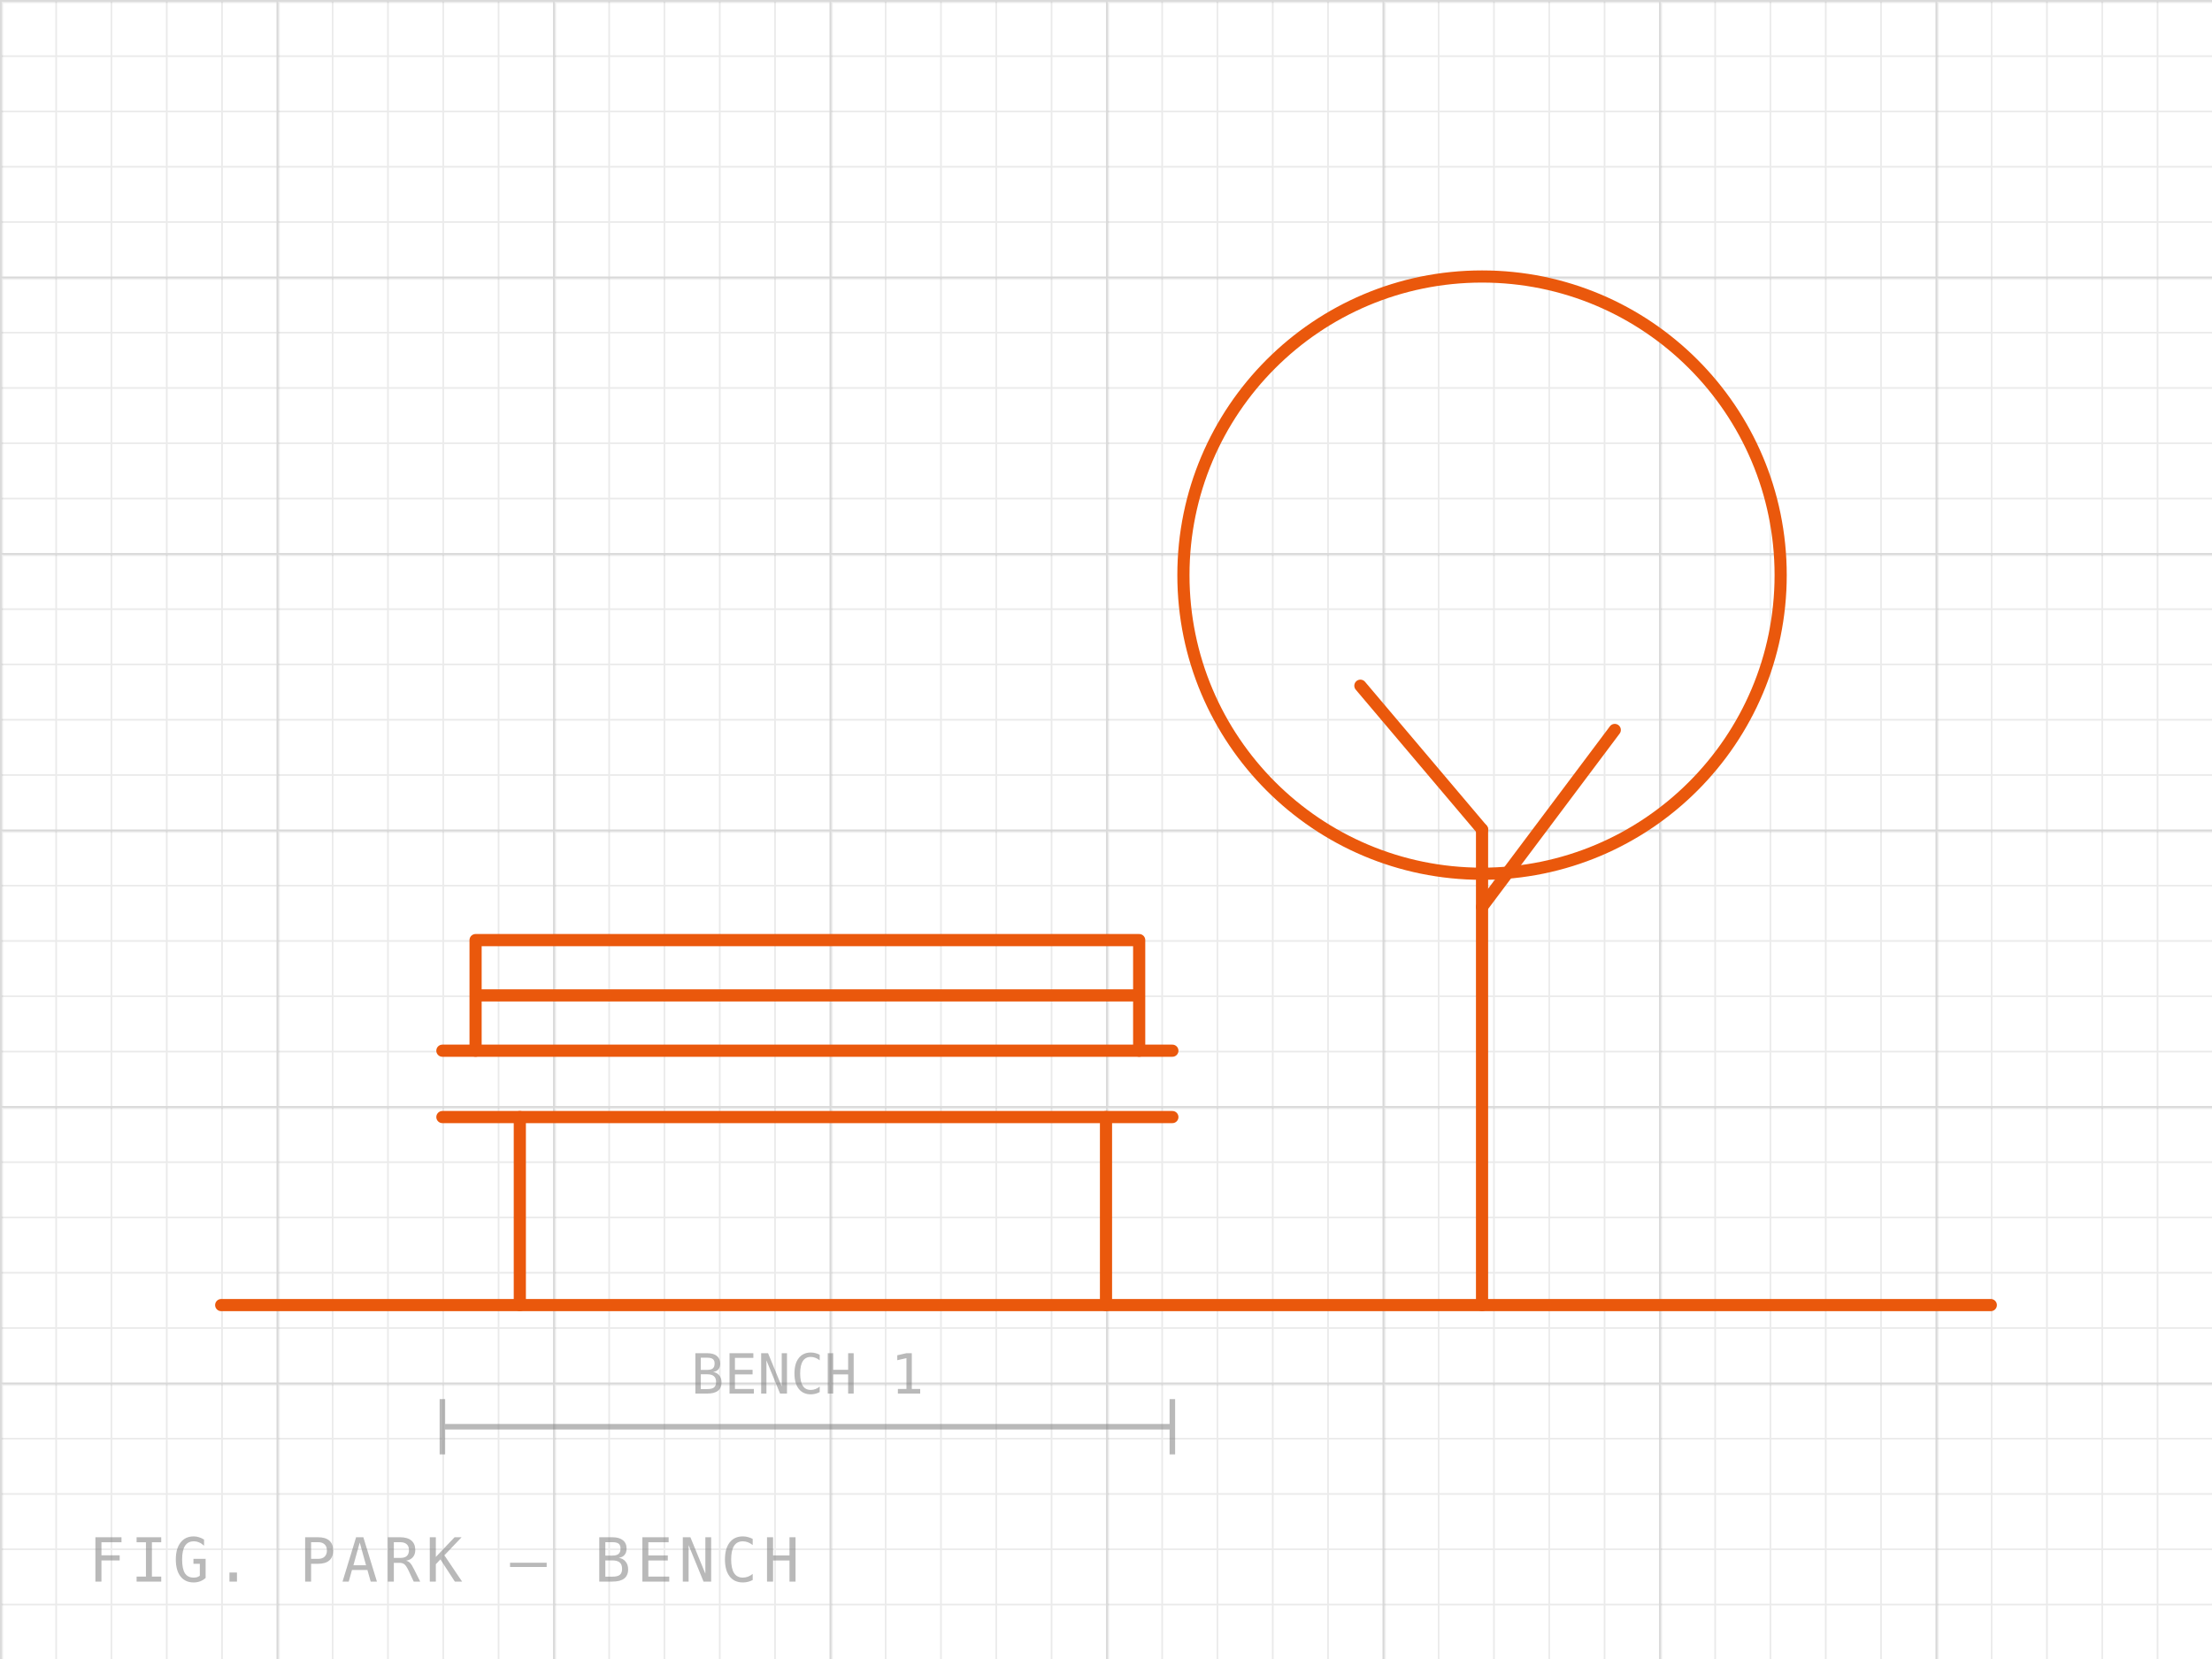
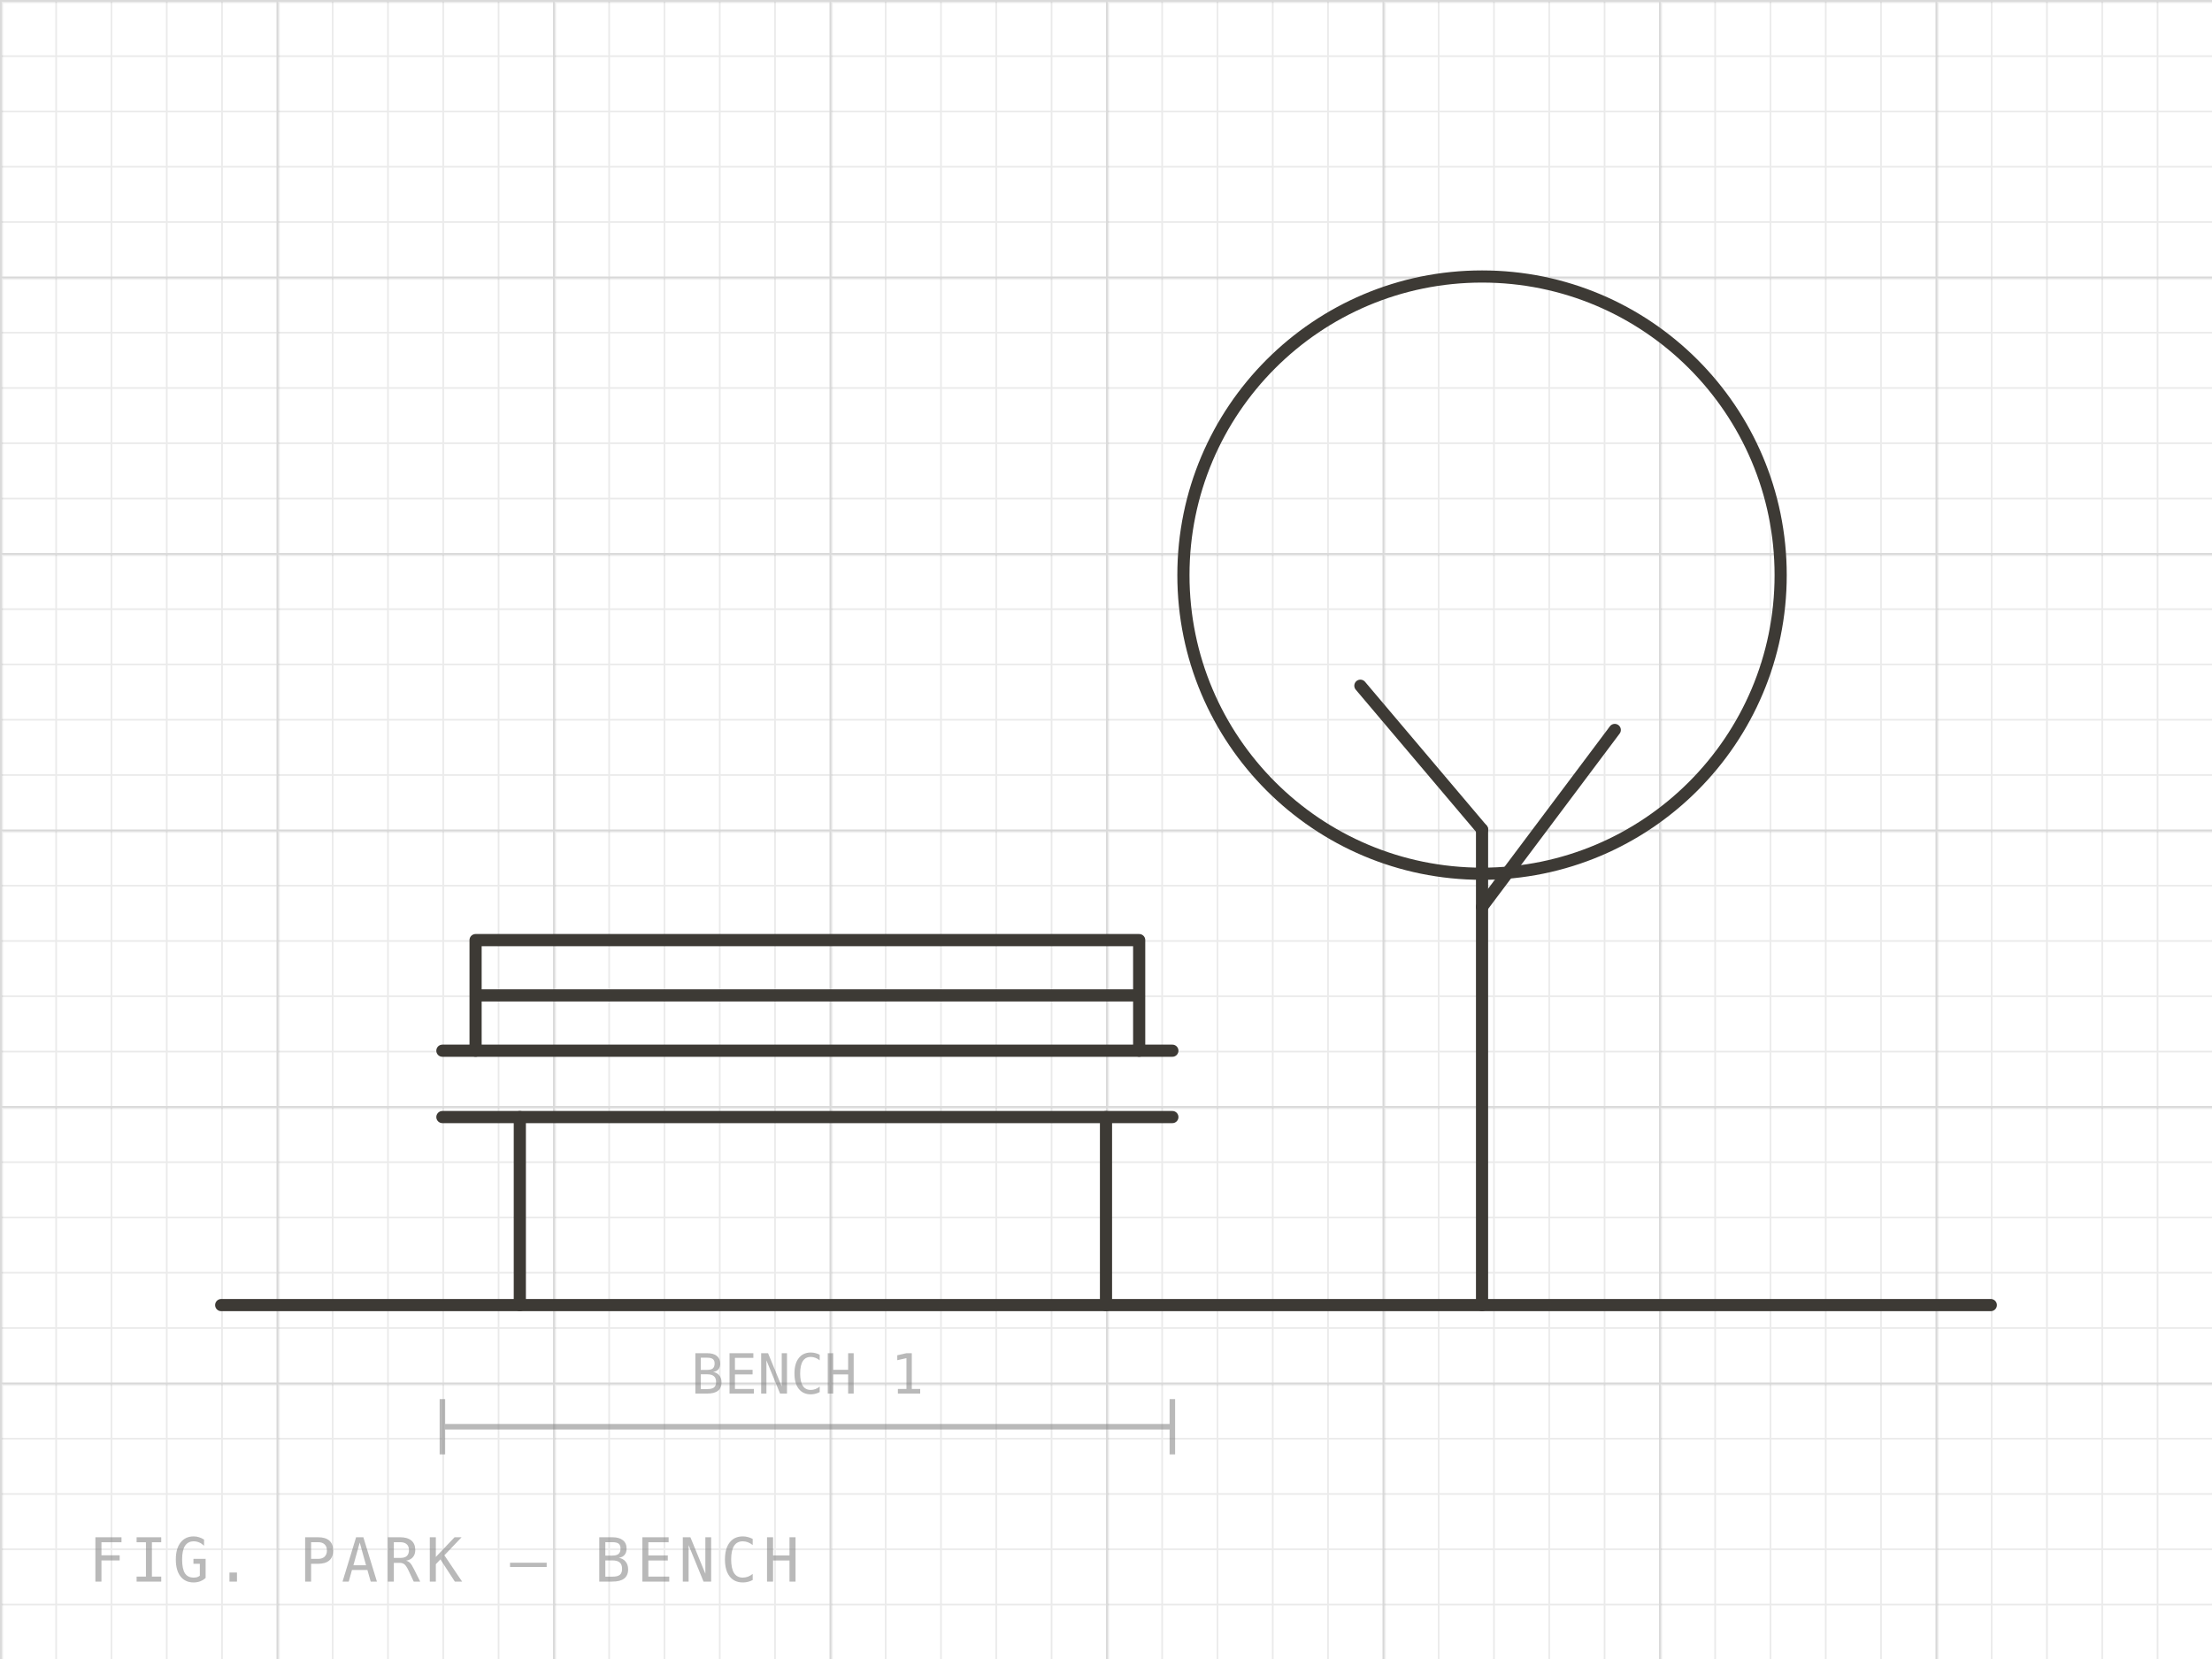
<svg xmlns="http://www.w3.org/2000/svg" viewBox="0 0 400 300" width="800" height="600">
  <defs>
    <pattern id="g" width="10" height="10" patternUnits="userSpaceOnUse">
      <path d="M10 0H0V10" fill="none" stroke="rgba(128,128,128,0.16)" stroke-width="0.6" />
    </pattern>
    <pattern id="G" width="50" height="50" patternUnits="userSpaceOnUse">
      <path d="M50 0H0V50" fill="none" stroke="rgba(128,128,128,0.16)" stroke-width="1.1" />
    </pattern>
  </defs>
  <rect width="400" height="300" fill="url(#g)" />
  <rect width="400" height="300" fill="url(#G)" />
-   <g fill="none" stroke="#ea580c" stroke-width="2.2" stroke-linecap="round" stroke-linejoin="round">
+   <g fill="none" stroke="#3d3a35" stroke-width="2.2" stroke-linecap="round" stroke-linejoin="round">
    <path d="M40 236 H360" />
    <path d="M268 236 V150" />
    <circle cx="268" cy="104" r="54" />
    <path d="M268 150 L246 124 M268 164 L292 132" />
    <path d="M80 190 H212 M80 202 H212" />
    <path d="M86 170 H206 M86 180 H206 M86 170 V190 M206 170 V190" />
    <path d="M94 202 V236 M200 202 V236" />
  </g>
  <g fill="none" stroke="rgba(128,128,128,0.55)" stroke-width="1" stroke-dasharray="3 4">
    <path d="M80 258H212M80 253V263M212 253V263" stroke-dasharray="none" />
    <text x="146" y="252" text-anchor="middle" font-family="ui-monospace, Menlo, monospace" font-size="10" fill="rgba(128,128,128,0.55)" stroke="none">BENCH 1</text>
  </g>
  <text x="16" y="286" font-family="ui-monospace, SFMono-Regular, Menlo, monospace" font-size="11" letter-spacing="1" fill="rgba(128,128,128,0.55)">FIG. PARK — BENCH</text>
</svg>
